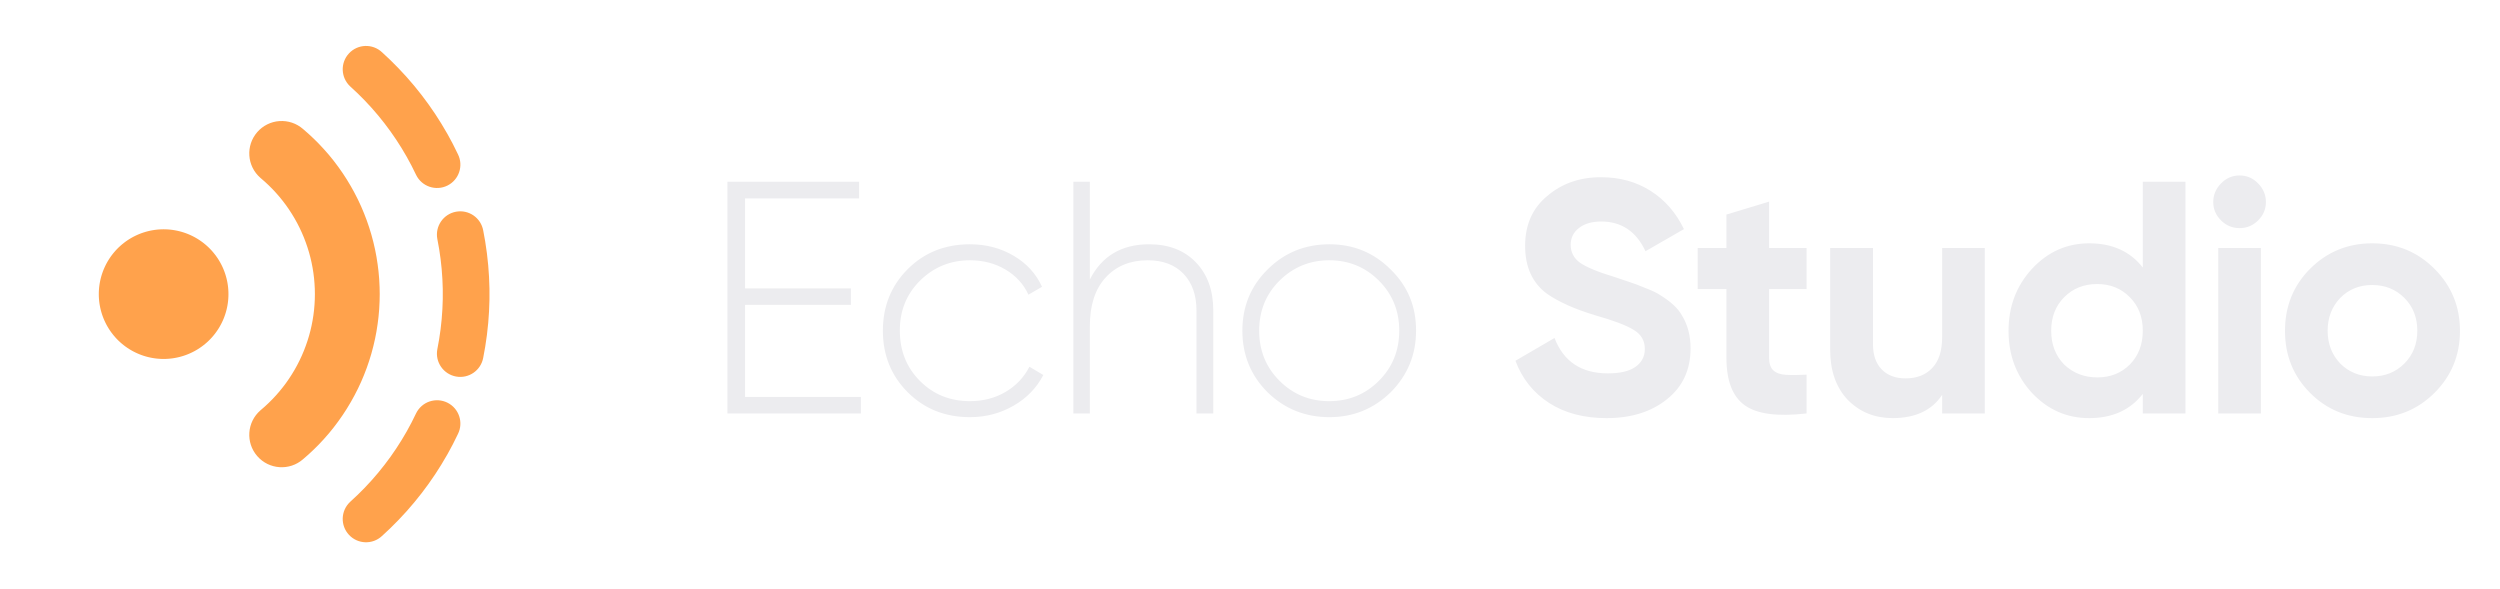
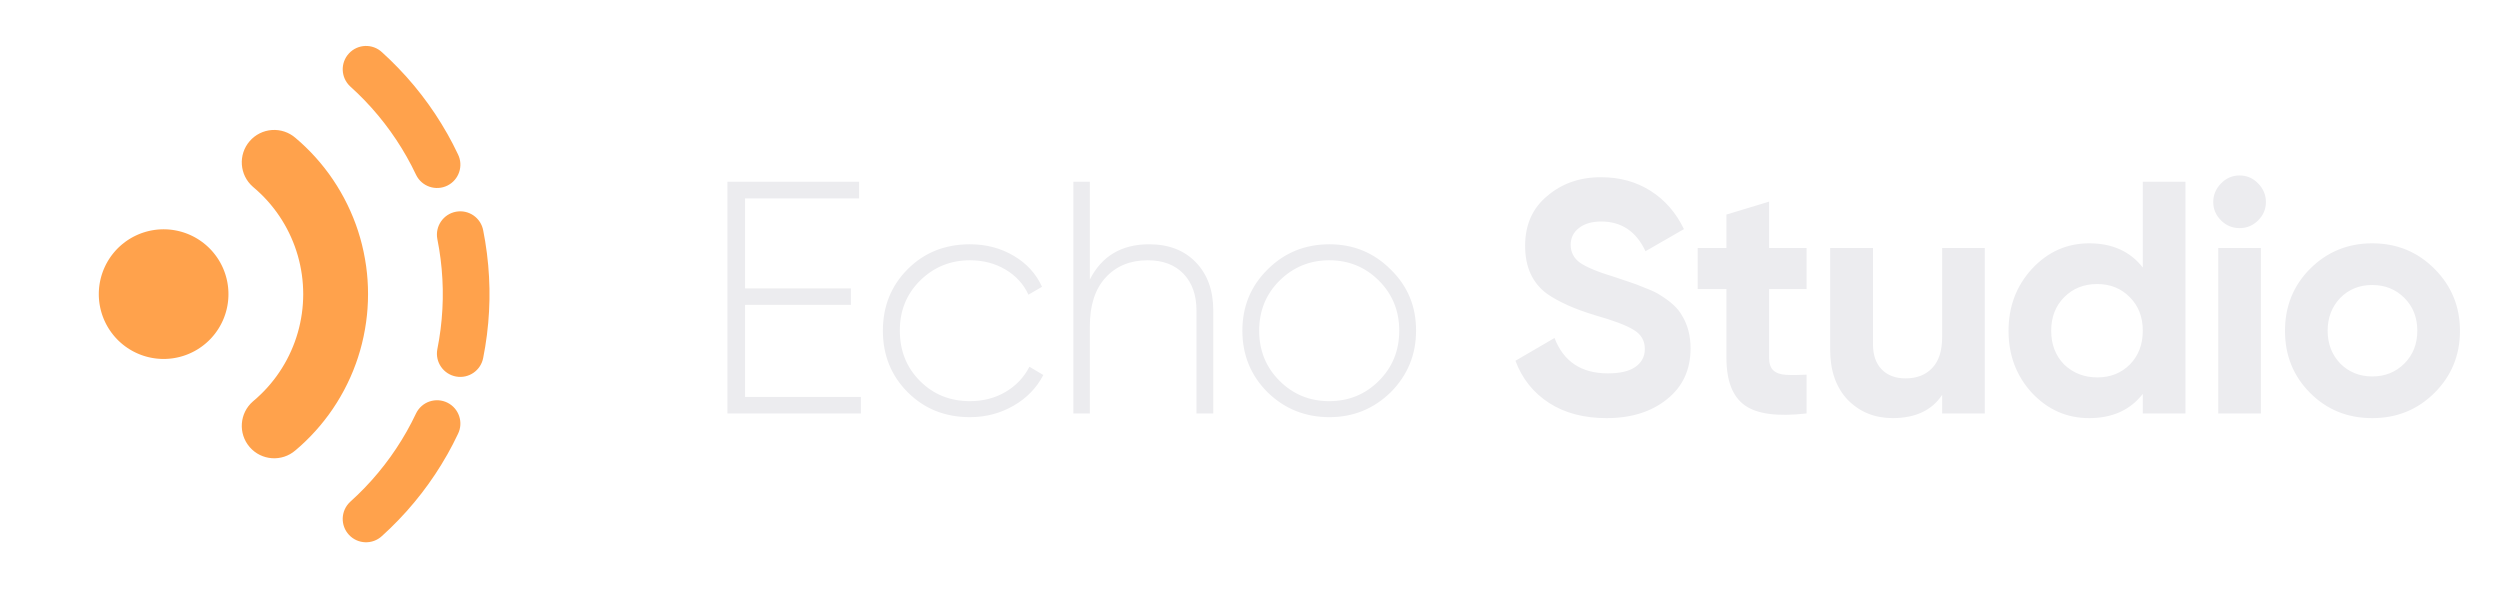
<svg xmlns="http://www.w3.org/2000/svg" viewBox="0 0 272 64">
-   <path d="m 46.74,43.678 a 2.539,2.539 0 0 0 -1.463,1.279 l -0.506,1.02 -0.52,0.961 -0.555,0.941 -0.588,0.92 -0.619,0.898 -0.654,0.877 -0.684,0.854 -0.713,0.826 -0.742,0.801 -0.771,0.773 -0.832,0.777 a 2.539,2.539 0 0 0 -0.123,3.588 2.539,2.539 0 0 0 3.59,0.123 l 0.865,-0.809 a 2.539,2.539 0 0 0 0.064,-0.062 l 0.836,-0.838 a 2.539,2.539 0 0 0 0.062,-0.066 l 0.807,-0.867 a 2.539,2.539 0 0 0 0.061,-0.068 l 0.773,-0.896 a 2.539,2.539 0 0 0 0.059,-0.07 l 0.74,-0.924 a 2.539,2.539 0 0 0 0.055,-0.07 l 0.707,-0.949 a 2.539,2.539 0 0 0 0.053,-0.074 l 0.674,-0.977 a 2.539,2.539 0 0 0 0.051,-0.076 l 0.635,-0.996 a 2.539,2.539 0 0 0 0.047,-0.078 l 0.602,-1.02 a 2.539,2.539 0 0 0 0.047,-0.08 l 0.562,-1.041 a 2.539,2.539 0 0 0 0.041,-0.08 l 0.525,-1.062 a 2.539,2.539 0 0 0 -1.146,-3.402 2.539,2.539 0 0 0 -1.939,-0.131 z m 2.883,-20.645 a 2.539,2.539 0 0 0 -2.045,2.951 l 0.203,1.121 0.156,1.082 0.117,1.086 0.078,1.09 0.041,1.092 v 1.09 l -0.041,1.092 -0.078,1.09 -0.117,1.086 -0.156,1.082 -0.203,1.121 a 2.539,2.539 0 0 0 2.045,2.951 2.539,2.539 0 0 0 2.951,-2.047 l 0.211,-1.162 a 2.539,2.539 0 0 0 0.014,-0.09 l 0.17,-1.172 a 2.539,2.539 0 0 0 0.012,-0.092 l 0.127,-1.178 a 2.539,2.539 0 0 0 0.01,-0.09 l 0.084,-1.18 a 2.539,2.539 0 0 0 0.006,-0.09 l 0.043,-1.184 a 2.539,2.539 0 0 0 0.002,-0.092 V 31.408 A 2.539,2.539 0 0 0 53.25,31.316 l -0.043,-1.184 a 2.539,2.539 0 0 0 -0.006,-0.09 l -0.084,-1.18 a 2.539,2.539 0 0 0 -0.01,-0.09 l -0.127,-1.178 a 2.539,2.539 0 0 0 -0.012,-0.092 l -0.17,-1.172 a 2.539,2.539 0 0 0 -0.014,-0.09 L 52.574,25.08 a 2.539,2.539 0 0 0 -2.951,-2.047 z m -8.062,-17.35 a 2.539,2.539 0 0 0 -3.59,0.123 2.539,2.539 0 0 0 0.123,3.588 l 0.832,0.777 0.771,0.773 0.742,0.801 0.713,0.826 0.684,0.854 0.654,0.877 0.619,0.898 0.588,0.92 0.555,0.941 0.52,0.961 0.506,1.02 a 2.539,2.539 0 0 0 3.402,1.148 2.539,2.539 0 0 0 1.146,-3.402 l -0.525,-1.062 a 2.539,2.539 0 0 0 -0.041,-0.08 l -0.562,-1.041 a 2.539,2.539 0 0 0 -0.047,-0.08 l -0.602,-1.02 a 2.539,2.539 0 0 0 -0.047,-0.078 l -0.635,-0.996 a 2.539,2.539 0 0 0 -0.051,-0.076 L 46.643,11.379 a 2.539,2.539 0 0 0 -0.053,-0.074 l -0.707,-0.949 a 2.539,2.539 0 0 0 -0.055,-0.07 L 45.088,9.361 a 2.539,2.539 0 0 0 -0.059,-0.07 L 44.256,8.395 a 2.539,2.539 0 0 0 -0.061,-0.068 l -0.807,-0.867 a 2.539,2.539 0 0 0 -0.062,-0.066 L 42.49,6.555 a 2.539,2.539 0 0 0 -0.064,-0.062 z m -11.156,7.49 a 3.526,3.526 0 0 0 -2.416,1.201 3.526,3.526 0 0 0 0.344,4.977 l 0.48,0.418 0.422,0.393 0.406,0.406 0.391,0.42 0.379,0.434 0.359,0.445 0.348,0.459 0.328,0.471 0.312,0.482 0.297,0.492 0.279,0.504 0.26,0.51 0.242,0.52 0.225,0.529 0.205,0.537 0.188,0.543 0.17,0.553 0.148,0.553 0.129,0.559 0.109,0.564 0.09,0.566 0.07,0.57 0.049,0.572 L 34.25,31.424 34.26,32 34.25,32.576 l -0.031,0.572 -0.049,0.572 -0.07,0.57 -0.09,0.566 -0.109,0.564 -0.129,0.559 -0.148,0.553 -0.17,0.553 -0.188,0.543 -0.205,0.537 -0.225,0.529 -0.242,0.52 -0.26,0.51 -0.279,0.504 -0.297,0.492 -0.312,0.482 -0.328,0.471 -0.348,0.459 -0.359,0.445 -0.379,0.434 -0.391,0.42 -0.406,0.406 -0.422,0.393 -0.48,0.418 a 3.526,3.526 0 0 0 -0.344,4.977 3.526,3.526 0 0 0 4.975,0.344 l 0.527,-0.459 a 3.527,3.527 0 0 0 0.09,-0.08 l 0.51,-0.477 a 3.527,3.527 0 0 0 0.086,-0.082 l 0.494,-0.492 a 3.527,3.527 0 0 0 0.088,-0.094 l 0.477,-0.51 A 3.527,3.527 0 0 0 35.312,47.688 l 0.459,-0.525 a 3.527,3.527 0 0 0 0.08,-0.096 l 0.439,-0.543 a 3.527,3.527 0 0 0 0.076,-0.1 l 0.42,-0.557 a 3.527,3.527 0 0 0 0.07,-0.098 l 0.4,-0.57 a 3.527,3.527 0 0 0 0.07,-0.104 l 0.379,-0.584 a 3.527,3.527 0 0 0 0.066,-0.107 l 0.359,-0.598 a 3.527,3.527 0 0 0 0.061,-0.105 l 0.338,-0.609 a 3.527,3.527 0 0 0 0.057,-0.107 l 0.316,-0.619 A 3.527,3.527 0 0 0 38.961,42.25 l 0.295,-0.633 a 3.527,3.527 0 0 0 0.051,-0.113 l 0.271,-0.643 A 3.527,3.527 0 0 0 39.623,40.75 l 0.25,-0.65 a 3.527,3.527 0 0 0 0.043,-0.117 l 0.227,-0.66 a 3.527,3.527 0 0 0 0.037,-0.115 l 0.205,-0.668 a 3.527,3.527 0 0 0 0.033,-0.115 L 40.598,37.75 a 3.527,3.527 0 0 0 0.031,-0.121 l 0.156,-0.68 a 3.527,3.527 0 0 0 0.027,-0.121 l 0.133,-0.686 a 3.527,3.527 0 0 0 0.021,-0.121 l 0.107,-0.689 a 3.527,3.527 0 0 0 0.018,-0.121 l 0.086,-0.691 a 3.527,3.527 0 0 0 0.012,-0.123 l 0.062,-0.693 a 3.527,3.527 0 0 0 0.008,-0.127 l 0.035,-0.697 a 3.527,3.527 0 0 0 0.006,-0.121 l 0.012,-0.697 a 3.527,3.527 0 0 0 0,-0.121 l -0.012,-0.697 a 3.527,3.527 0 0 0 -0.006,-0.121 l -0.035,-0.697 a 3.527,3.527 0 0 0 -0.008,-0.127 l -0.062,-0.693 a 3.527,3.527 0 0 0 -0.012,-0.123 l -0.086,-0.691 a 3.527,3.527 0 0 0 -0.018,-0.121 l -0.107,-0.689 a 3.527,3.527 0 0 0 -0.021,-0.121 L 40.812,27.172 A 3.527,3.527 0 0 0 40.785,27.051 L 40.629,26.371 A 3.527,3.527 0 0 0 40.598,26.25 l -0.18,-0.674 a 3.527,3.527 0 0 0 -0.033,-0.115 L 40.18,24.793 a 3.527,3.527 0 0 0 -0.037,-0.115 l -0.227,-0.66 a 3.527,3.527 0 0 0 -0.043,-0.117 l -0.25,-0.65 a 3.527,3.527 0 0 0 -0.045,-0.111 l -0.271,-0.643 a 3.527,3.527 0 0 0 -0.051,-0.113 L 38.961,21.75 a 3.527,3.527 0 0 0 -0.057,-0.115 l -0.316,-0.619 a 3.527,3.527 0 0 0 -0.057,-0.107 L 38.193,20.299 a 3.527,3.527 0 0 0 -0.061,-0.105 l -0.359,-0.598 a 3.527,3.527 0 0 0 -0.066,-0.107 l -0.379,-0.584 a 3.527,3.527 0 0 0 -0.07,-0.104 l -0.4,-0.57 a 3.527,3.527 0 0 0 -0.07,-0.098 l -0.42,-0.557 a 3.527,3.527 0 0 0 -0.076,-0.1 l -0.439,-0.543 a 3.527,3.527 0 0 0 -0.08,-0.096 L 35.312,16.312 a 3.527,3.527 0 0 0 -0.078,-0.088 l -0.477,-0.51 a 3.527,3.527 0 0 0 -0.088,-0.094 l -0.494,-0.492 a 3.527,3.527 0 0 0 -0.086,-0.082 L 33.58,14.57 a 3.527,3.527 0 0 0 -0.09,-0.08 L 32.963,14.031 A 3.526,3.526 0 0 0 30.404,13.174 Z M 24.855,32 l -0.004,0.246 -0.013,0.246 -0.021,0.245 -0.03,0.245 -0.039,0.243 -0.047,0.241 -0.055,0.24 -0.064,0.238 -0.072,0.236 -0.08,0.232 -0.088,0.23 -0.096,0.227 -0.104,0.223 -0.112,0.219 -0.12,0.216 -0.126,0.211 -0.135,0.206 -0.141,0.202 -0.148,0.196 -0.155,0.192 -0.161,0.186 -0.168,0.18 -0.174,0.174 -0.18,0.168 -0.186,0.161 -0.192,0.155 -0.196,0.148 -0.202,0.141 -0.206,0.135 -0.211,0.126 -0.216,0.12 -0.219,0.111 -0.223,0.104 -0.227,0.097 -0.23,0.088 -0.232,0.08 -0.236,0.072 -0.238,0.064 -0.239,0.055 -0.242,0.047 -0.243,0.039 -0.245,0.03 -0.245,0.021 -0.246,0.013 -0.246,0.004 L 17.556,39.049 17.31,39.036 17.065,39.015 16.82,38.985 16.577,38.946 16.336,38.899 16.096,38.844 15.858,38.78 15.622,38.708 15.39,38.628 15.16,38.54 14.933,38.443 14.71,38.339 14.491,38.228 14.275,38.108 14.064,37.982 13.858,37.847 13.656,37.706 13.46,37.558 13.268,37.403 13.083,37.242 12.902,37.074 12.728,36.9 12.56,36.72 l -0.161,-0.186 -0.155,-0.192 -0.148,-0.196 -0.141,-0.202 -0.134,-0.206 -0.127,-0.211 -0.12,-0.216 -0.111,-0.219 -0.104,-0.223 -0.097,-0.227 -0.088,-0.23 -0.08,-0.232 -0.072,-0.236 -0.064,-0.238 -0.055,-0.24 -0.047,-0.241 -0.039,-0.243 -0.03,-0.245 -0.021,-0.245 -0.013,-0.246 -0.004,-0.246 0.004,-0.246 0.013,-0.246 0.021,-0.245 0.03,-0.245 0.039,-0.243 0.047,-0.241 0.055,-0.24 0.064,-0.238 0.072,-0.236 0.08,-0.232 0.088,-0.23 0.097,-0.227 0.104,-0.223 0.111,-0.219 0.12,-0.216 0.127,-0.211 0.134,-0.206 0.141,-0.202 0.148,-0.196 0.155,-0.192 0.161,-0.186 0.168,-0.18 0.174,-0.174 0.181,-0.168 0.185,-0.161 0.192,-0.155 0.196,-0.148 0.202,-0.141 0.206,-0.135 0.211,-0.126 0.216,-0.12 0.219,-0.111 0.223,-0.104 0.227,-0.097 0.23,-0.088 0.232,-0.08 0.236,-0.072 0.238,-0.064 0.24,-0.055 0.241,-0.047 0.243,-0.039 0.245,-0.03 0.245,-0.021 0.246,-0.013 0.246,-0.004 0.246,0.004 0.246,0.013 0.245,0.021 0.245,0.03 0.243,0.039 0.242,0.047 0.239,0.055 0.238,0.064 0.236,0.072 0.232,0.08 0.23,0.088 0.227,0.097 0.223,0.104 0.219,0.111 0.216,0.12 0.211,0.126 0.206,0.135 0.202,0.141 0.196,0.148 0.192,0.155 0.186,0.161 0.18,0.168 0.174,0.174 0.168,0.18 0.161,0.186 0.155,0.192 0.148,0.196 0.141,0.202 0.135,0.206 0.126,0.211 0.12,0.216 0.112,0.219 0.104,0.223 0.096,0.227 0.088,0.23 0.08,0.232 0.072,0.236 0.064,0.238 0.055,0.24 0.047,0.241 0.039,0.243 0.03,0.245 0.021,0.245 0.013,0.246 z" fill="#ffa24c" />
+   <path d="m 46.74,43.678 a 2.539,2.539 0 0 0 -1.463,1.279 l -0.506,1.02 -0.52,0.961 -0.555,0.941 -0.588,0.92 -0.619,0.898 -0.654,0.877 -0.684,0.854 -0.713,0.826 -0.742,0.801 -0.771,0.773 -0.832,0.777 a 2.539,2.539 0 0 0 -0.123,3.588 2.539,2.539 0 0 0 3.59,0.123 l 0.865,-0.809 a 2.539,2.539 0 0 0 0.064,-0.062 l 0.836,-0.838 a 2.539,2.539 0 0 0 0.062,-0.066 l 0.807,-0.867 a 2.539,2.539 0 0 0 0.061,-0.068 l 0.773,-0.896 a 2.539,2.539 0 0 0 0.059,-0.07 l 0.74,-0.924 a 2.539,2.539 0 0 0 0.055,-0.07 l 0.707,-0.949 a 2.539,2.539 0 0 0 0.053,-0.074 l 0.674,-0.977 a 2.539,2.539 0 0 0 0.051,-0.076 l 0.635,-0.996 a 2.539,2.539 0 0 0 0.047,-0.078 l 0.602,-1.02 a 2.539,2.539 0 0 0 0.047,-0.08 l 0.562,-1.041 a 2.539,2.539 0 0 0 0.041,-0.08 l 0.525,-1.062 a 2.539,2.539 0 0 0 -1.146,-3.402 2.539,2.539 0 0 0 -1.939,-0.131 z m 2.883,-20.645 a 2.539,2.539 0 0 0 -2.045,2.951 l 0.203,1.121 0.156,1.082 0.117,1.086 0.078,1.09 0.041,1.092 v 1.09 l -0.041,1.092 -0.078,1.09 -0.117,1.086 -0.156,1.082 -0.203,1.121 a 2.539,2.539 0 0 0 2.045,2.951 2.539,2.539 0 0 0 2.951,-2.047 l 0.211,-1.162 a 2.539,2.539 0 0 0 0.014,-0.09 l 0.17,-1.172 a 2.539,2.539 0 0 0 0.012,-0.092 l 0.127,-1.178 a 2.539,2.539 0 0 0 0.01,-0.09 l 0.084,-1.18 a 2.539,2.539 0 0 0 0.006,-0.09 l 0.043,-1.184 a 2.539,2.539 0 0 0 0.002,-0.092 V 31.408 A 2.539,2.539 0 0 0 53.25,31.316 l -0.043,-1.184 a 2.539,2.539 0 0 0 -0.006,-0.09 l -0.084,-1.18 a 2.539,2.539 0 0 0 -0.01,-0.09 l -0.127,-1.178 a 2.539,2.539 0 0 0 -0.012,-0.092 l -0.17,-1.172 a 2.539,2.539 0 0 0 -0.014,-0.09 L 52.574,25.08 a 2.539,2.539 0 0 0 -2.951,-2.047 z m -8.062,-17.35 a 2.539,2.539 0 0 0 -3.59,0.123 2.539,2.539 0 0 0 0.123,3.588 l 0.832,0.777 0.771,0.773 0.742,0.801 0.713,0.826 0.684,0.854 0.654,0.877 0.619,0.898 0.588,0.92 0.555,0.941 0.52,0.961 0.506,1.02 a 2.539,2.539 0 0 0 3.402,1.148 2.539,2.539 0 0 0 1.146,-3.402 l -0.525,-1.062 a 2.539,2.539 0 0 0 -0.041,-0.08 l -0.562,-1.041 a 2.539,2.539 0 0 0 -0.047,-0.08 l -0.602,-1.02 a 2.539,2.539 0 0 0 -0.047,-0.078 l -0.635,-0.996 a 2.539,2.539 0 0 0 -0.051,-0.076 L 46.643,11.379 a 2.539,2.539 0 0 0 -0.053,-0.074 l -0.707,-0.949 a 2.539,2.539 0 0 0 -0.055,-0.07 L 45.088,9.361 a 2.539,2.539 0 0 0 -0.059,-0.07 L 44.256,8.395 a 2.539,2.539 0 0 0 -0.061,-0.068 l -0.807,-0.867 a 2.539,2.539 0 0 0 -0.062,-0.066 L 42.49,6.555 a 2.539,2.539 0 0 0 -0.064,-0.062 z M 29.584,14.146 a 3.526,3.526 0 0 0 -2.414,1.205 3.526,3.526 0 0 0 0.35,4.975 l 0.445,0.387 0.385,0.361 0.379,0.377 0.361,0.387 0.346,0.398 0.334,0.414 0.32,0.422 0.303,0.434 0.289,0.445 0.273,0.455 0.258,0.465 0.24,0.473 0.223,0.479 0.207,0.488 0.191,0.494 0.172,0.502 0.156,0.508 0.137,0.512 0.119,0.516 0.1,0.521 0.084,0.523 0.064,0.523 0.047,0.531 0.027,0.529 0.01,0.529 -0.01,0.529 -0.027,0.529 -0.047,0.531 -0.064,0.523 -0.084,0.523 -0.1,0.521 -0.119,0.516 -0.137,0.512 -0.156,0.508 -0.172,0.502 -0.191,0.494 -0.207,0.488 -0.223,0.479 -0.24,0.473 -0.258,0.465 -0.273,0.455 -0.289,0.445 -0.303,0.434 -0.32,0.422 -0.334,0.414 -0.346,0.398 -0.361,0.387 -0.379,0.377 -0.385,0.361 -0.445,0.387 a 3.526,3.526 0 0 0 -0.35,4.975 3.526,3.526 0 0 0 4.975,0.35 l 0.492,-0.428 a 3.527,3.527 0 0 0 0.098,-0.086 l 0.477,-0.447 a 3.527,3.527 0 0 0 0.084,-0.082 l 0.463,-0.461 a 3.527,3.527 0 0 0 0.082,-0.086 l 0.445,-0.477 a 3.527,3.527 0 0 0 0.088,-0.098 l 0.428,-0.492 a 3.527,3.527 0 0 0 0.078,-0.094 l 0.412,-0.508 a 3.527,3.527 0 0 0 0.072,-0.094 L 35.758,45.125 a 3.527,3.527 0 0 0 0.076,-0.105 l 0.373,-0.533 a 3.527,3.527 0 0 0 0.066,-0.1 l 0.357,-0.549 a 3.527,3.527 0 0 0 0.066,-0.107 l 0.336,-0.559 a 3.527,3.527 0 0 0 0.059,-0.104 l 0.318,-0.57 a 3.527,3.527 0 0 0 0.057,-0.109 l 0.297,-0.582 a 3.527,3.527 0 0 0 0.055,-0.113 l 0.277,-0.592 a 3.527,3.527 0 0 0 0.049,-0.111 l 0.256,-0.602 a 3.527,3.527 0 0 0 0.047,-0.115 l 0.232,-0.609 a 3.527,3.527 0 0 0 0.043,-0.113 l 0.213,-0.619 a 3.527,3.527 0 0 0 0.037,-0.117 l 0.191,-0.625 a 3.527,3.527 0 0 0 0.035,-0.119 l 0.168,-0.631 a 3.527,3.527 0 0 0 0.029,-0.119 l 0.146,-0.635 a 3.527,3.527 0 0 0 0.027,-0.125 l 0.123,-0.641 a 3.527,3.527 0 0 0 0.021,-0.113 l 0.102,-0.646 a 3.527,3.527 0 0 0 0.02,-0.129 l 0.078,-0.648 a 3.527,3.527 0 0 0 0.014,-0.119 l 0.057,-0.65 a 3.527,3.527 0 0 0 0.008,-0.125 l 0.035,-0.652 a 3.527,3.527 0 0 0 0.004,-0.117 l 0.012,-0.654 a 3.527,3.527 0 0 0 0,-0.129 L 40.031,31.281 a 3.527,3.527 0 0 0 -0.004,-0.117 l -0.035,-0.652 a 3.527,3.527 0 0 0 -0.008,-0.125 L 39.928,29.736 A 3.527,3.527 0 0 0 39.914,29.617 L 39.836,28.969 a 3.527,3.527 0 0 0 -0.02,-0.129 l -0.102,-0.646 a 3.527,3.527 0 0 0 -0.021,-0.113 l -0.123,-0.641 a 3.527,3.527 0 0 0 -0.027,-0.125 l -0.146,-0.635 a 3.527,3.527 0 0 0 -0.029,-0.119 l -0.168,-0.631 a 3.527,3.527 0 0 0 -0.035,-0.119 l -0.191,-0.625 a 3.527,3.527 0 0 0 -0.037,-0.117 l -0.213,-0.619 a 3.527,3.527 0 0 0 -0.043,-0.113 L 38.447,23.727 a 3.527,3.527 0 0 0 -0.047,-0.115 l -0.256,-0.602 a 3.527,3.527 0 0 0 -0.049,-0.111 l -0.277,-0.592 a 3.527,3.527 0 0 0 -0.055,-0.113 l -0.297,-0.582 a 3.527,3.527 0 0 0 -0.057,-0.109 l -0.318,-0.57 a 3.527,3.527 0 0 0 -0.059,-0.104 l -0.336,-0.559 a 3.527,3.527 0 0 0 -0.066,-0.107 l -0.357,-0.549 a 3.527,3.527 0 0 0 -0.066,-0.1 L 35.834,18.98 A 3.527,3.527 0 0 0 35.758,18.875 l -0.395,-0.521 a 3.527,3.527 0 0 0 -0.072,-0.094 l -0.412,-0.508 a 3.527,3.527 0 0 0 -0.078,-0.094 l -0.428,-0.492 a 3.527,3.527 0 0 0 -0.088,-0.098 l -0.445,-0.477 a 3.527,3.527 0 0 0 -0.082,-0.086 l -0.463,-0.461 a 3.527,3.527 0 0 0 -0.084,-0.082 l -0.477,-0.447 a 3.527,3.527 0 0 0 -0.098,-0.086 L 32.145,15.002 A 3.526,3.526 0 0 0 29.584,14.146 Z M 24.855,32 l -0.004,0.246 -0.013,0.246 -0.021,0.245 -0.03,0.245 -0.039,0.243 -0.047,0.241 -0.055,0.24 -0.064,0.238 -0.072,0.236 -0.08,0.232 -0.088,0.23 -0.096,0.227 -0.104,0.223 -0.112,0.219 -0.12,0.216 -0.126,0.211 -0.135,0.206 -0.141,0.202 -0.148,0.196 -0.155,0.192 -0.161,0.186 -0.168,0.18 -0.174,0.174 -0.18,0.168 -0.186,0.161 -0.192,0.155 -0.196,0.148 -0.202,0.141 -0.206,0.135 -0.211,0.126 -0.216,0.12 -0.219,0.111 -0.223,0.104 -0.227,0.097 -0.23,0.088 -0.232,0.08 -0.236,0.072 -0.238,0.064 -0.239,0.055 -0.242,0.047 -0.243,0.039 -0.245,0.03 -0.245,0.021 -0.246,0.013 -0.246,0.004 L 17.556,39.049 17.31,39.036 17.065,39.015 16.82,38.985 16.577,38.946 16.336,38.899 16.096,38.844 15.858,38.78 15.622,38.708 15.39,38.628 15.16,38.54 14.933,38.443 14.71,38.339 14.491,38.228 14.275,38.108 14.064,37.982 13.858,37.847 13.656,37.706 13.46,37.558 13.268,37.403 13.083,37.242 12.902,37.074 12.728,36.9 12.56,36.72 l -0.161,-0.186 -0.155,-0.192 -0.148,-0.196 -0.141,-0.202 -0.134,-0.206 -0.127,-0.211 -0.12,-0.216 -0.111,-0.219 -0.104,-0.223 -0.097,-0.227 -0.088,-0.23 -0.08,-0.232 -0.072,-0.236 -0.064,-0.238 -0.055,-0.24 -0.047,-0.241 -0.039,-0.243 -0.03,-0.245 -0.021,-0.245 -0.013,-0.246 -0.004,-0.246 0.004,-0.246 0.013,-0.246 0.021,-0.245 0.03,-0.245 0.039,-0.243 0.047,-0.241 0.055,-0.24 0.064,-0.238 0.072,-0.236 0.08,-0.232 0.088,-0.23 0.097,-0.227 0.104,-0.223 0.111,-0.219 0.12,-0.216 0.127,-0.211 0.134,-0.206 0.141,-0.202 0.148,-0.196 0.155,-0.192 0.161,-0.186 0.168,-0.18 0.174,-0.174 0.181,-0.168 0.185,-0.161 0.192,-0.155 0.196,-0.148 0.202,-0.141 0.206,-0.135 0.211,-0.126 0.216,-0.12 0.219,-0.111 0.223,-0.104 0.227,-0.097 0.23,-0.088 0.232,-0.08 0.236,-0.072 0.238,-0.064 0.24,-0.055 0.241,-0.047 0.243,-0.039 0.245,-0.03 0.245,-0.021 0.246,-0.013 0.246,-0.004 0.246,0.004 0.246,0.013 0.245,0.021 0.245,0.03 0.243,0.039 0.242,0.047 0.239,0.055 0.238,0.064 0.236,0.072 0.232,0.08 0.23,0.088 0.227,0.097 0.223,0.104 0.219,0.111 0.216,0.12 0.211,0.126 0.206,0.135 0.202,0.141 0.196,0.148 0.192,0.155 0.186,0.161 0.18,0.168 0.174,0.174 0.168,0.18 0.161,0.186 0.155,0.192 0.148,0.196 0.141,0.202 0.135,0.206 0.126,0.211 0.12,0.216 0.112,0.219 0.104,0.223 0.096,0.227 0.088,0.23 0.08,0.232 0.072,0.236 0.064,0.238 0.055,0.24 0.047,0.241 0.039,0.243 0.03,0.245 0.021,0.245 0.013,0.246 z" fill="#ffa24c" />
  <path d="M5.062 33.17V43.189H17.666V44.982H3.146V19.775H17.473V21.586H5.062V31.377H16.576V33.17Z M29.532 45.387Q25.471 45.387 22.764 42.68Q20.057 39.973 20.057 35.982Q20.057 31.992 22.756 29.285Q25.454 26.578 29.532 26.578Q32.169 26.578 34.287 27.826Q36.405 29.074 37.372 31.201L35.895 32.062Q35.104 30.34 33.399 29.329Q31.694 28.318 29.532 28.318Q26.333 28.318 24.083 30.551Q21.885 32.748 21.903 35.982Q21.903 39.252 24.092 41.449Q26.28 43.646 29.532 43.646Q31.694 43.646 33.399 42.645Q35.104 41.643 36.001 39.902L37.512 40.799Q36.44 42.891 34.278 44.139Q32.116 45.387 29.532 45.387Z M49.027 26.578Q52.226 26.578 54.116 28.547Q56.005 30.516 56.005 33.785V44.982H54.177V33.785Q54.177 31.271 52.771 29.795Q51.365 28.318 48.869 28.318Q46.021 28.318 44.298 30.19Q42.576 32.062 42.576 35.473V44.982H40.783V19.775H42.576V30.41Q44.527 26.578 49.027 26.578Z M68.645 45.387Q64.69 45.387 61.912 42.68Q59.17 39.938 59.17 35.982Q59.17 32.027 61.912 29.32Q64.654 26.578 68.645 26.578Q72.565 26.578 75.307 29.32Q78.084 32.027 78.067 35.982Q78.067 39.902 75.307 42.68Q72.529 45.387 68.645 45.387ZM63.195 30.551Q60.998 32.748 60.998 35.982Q60.998 39.217 63.213 41.432Q65.428 43.646 68.618 43.646Q71.809 43.646 74.024 41.432Q76.238 39.217 76.238 35.982Q76.238 32.748 74.024 30.533Q71.809 28.318 68.627 28.318Q65.445 28.318 63.195 30.551Z M98.793 45.492Q95.084 45.492 92.526 43.831Q89.968 42.17 88.879 39.252L93.132 36.773Q94.609 40.623 98.933 40.623Q100.955 40.623 101.957 39.902Q102.959 39.182 102.959 37.969Q102.959 36.633 101.781 35.912Q100.586 35.156 97.527 34.295Q94.222 33.293 92.306 31.957Q89.933 30.199 89.933 26.754Q89.933 23.309 92.341 21.322Q94.75 19.266 98.213 19.283Q101.236 19.283 103.574 20.76Q105.912 22.236 107.213 24.926L103.029 27.334Q101.517 24.1 98.213 24.1Q96.701 24.1 95.796 24.803Q94.89 25.506 94.89 26.631Q94.89 27.826 95.875 28.564Q96.947 29.32 99.689 30.146L101.412 30.727Q101.886 30.867 103.029 31.342Q104.101 31.746 104.611 32.098Q106.369 33.17 107.002 34.33Q107.933 35.842 107.933 37.898Q107.933 41.396 105.367 43.436Q102.818 45.492 98.793 45.492Z M120.555 26.982V31.447H116.477V38.936Q116.477 39.867 116.943 40.298Q117.409 40.729 118.314 40.781Q119.219 40.834 120.555 40.764V44.982Q115.844 45.527 113.84 44.104Q111.836 42.68 111.836 38.936V31.447H108.707V26.982H111.836V23.344L116.477 21.938V26.982Z M135.304 36.703V26.982H139.944V44.982H135.304V42.961Q133.651 45.475 129.942 45.492Q126.989 45.492 125.038 43.506Q123.122 41.484 123.122 38.039V26.982H127.78V37.459Q127.78 39.217 128.73 40.192Q129.679 41.168 131.331 41.168Q133.159 41.168 134.231 40.034Q135.304 38.9 135.304 36.703Z M157.136 29.109V19.775H161.777V44.982H157.136V42.855Q155.08 45.492 151.301 45.492Q147.662 45.492 145.078 42.75Q142.529 39.973 142.529 36.0Q142.529 32.027 145.078 29.25Q147.662 26.473 151.301 26.473Q155.08 26.473 157.136 29.109ZM148.576 39.656Q150.053 41.062 152.188 41.062Q154.324 41.062 155.73 39.656Q157.136 38.215 157.136 35.982Q157.136 33.75 155.73 32.344Q154.324 30.902 152.171 30.902Q150.017 30.902 148.594 32.326Q147.17 33.75 147.17 35.982Q147.17 38.215 148.576 39.656Z M170.532 21.981Q170.532 23.133 169.688 23.977Q168.844 24.82 167.666 24.82Q166.489 24.82 165.645 23.977Q164.801 23.133 164.801 21.981Q164.801 20.83 165.645 19.96Q166.489 19.09 167.666 19.09Q168.844 19.09 169.688 19.96Q170.532 20.83 170.532 21.981ZM169.987 44.982H165.346V26.982H169.987Z M175.331 29.25Q178.109 26.473 182.108 26.473Q186.107 26.473 188.875 29.25Q191.644 32.027 191.644 36.0Q191.644 39.973 188.884 42.732Q186.124 45.492 182.099 45.492Q178.073 45.492 175.34 42.75Q172.607 40.008 172.607 36.0Q172.607 31.992 175.331 29.25ZM178.618 39.551Q180.025 40.957 182.108 40.957Q184.191 40.957 185.597 39.551Q187.003 38.145 187.003 35.982Q187.003 33.82 185.597 32.414Q184.191 31.008 182.099 31.008Q180.007 31.008 178.618 32.414Q177.247 33.855 177.247 35.982Q177.247 38.109 178.618 39.551Z" fill="#ececef" transform="translate(76 0)" />
</svg>
